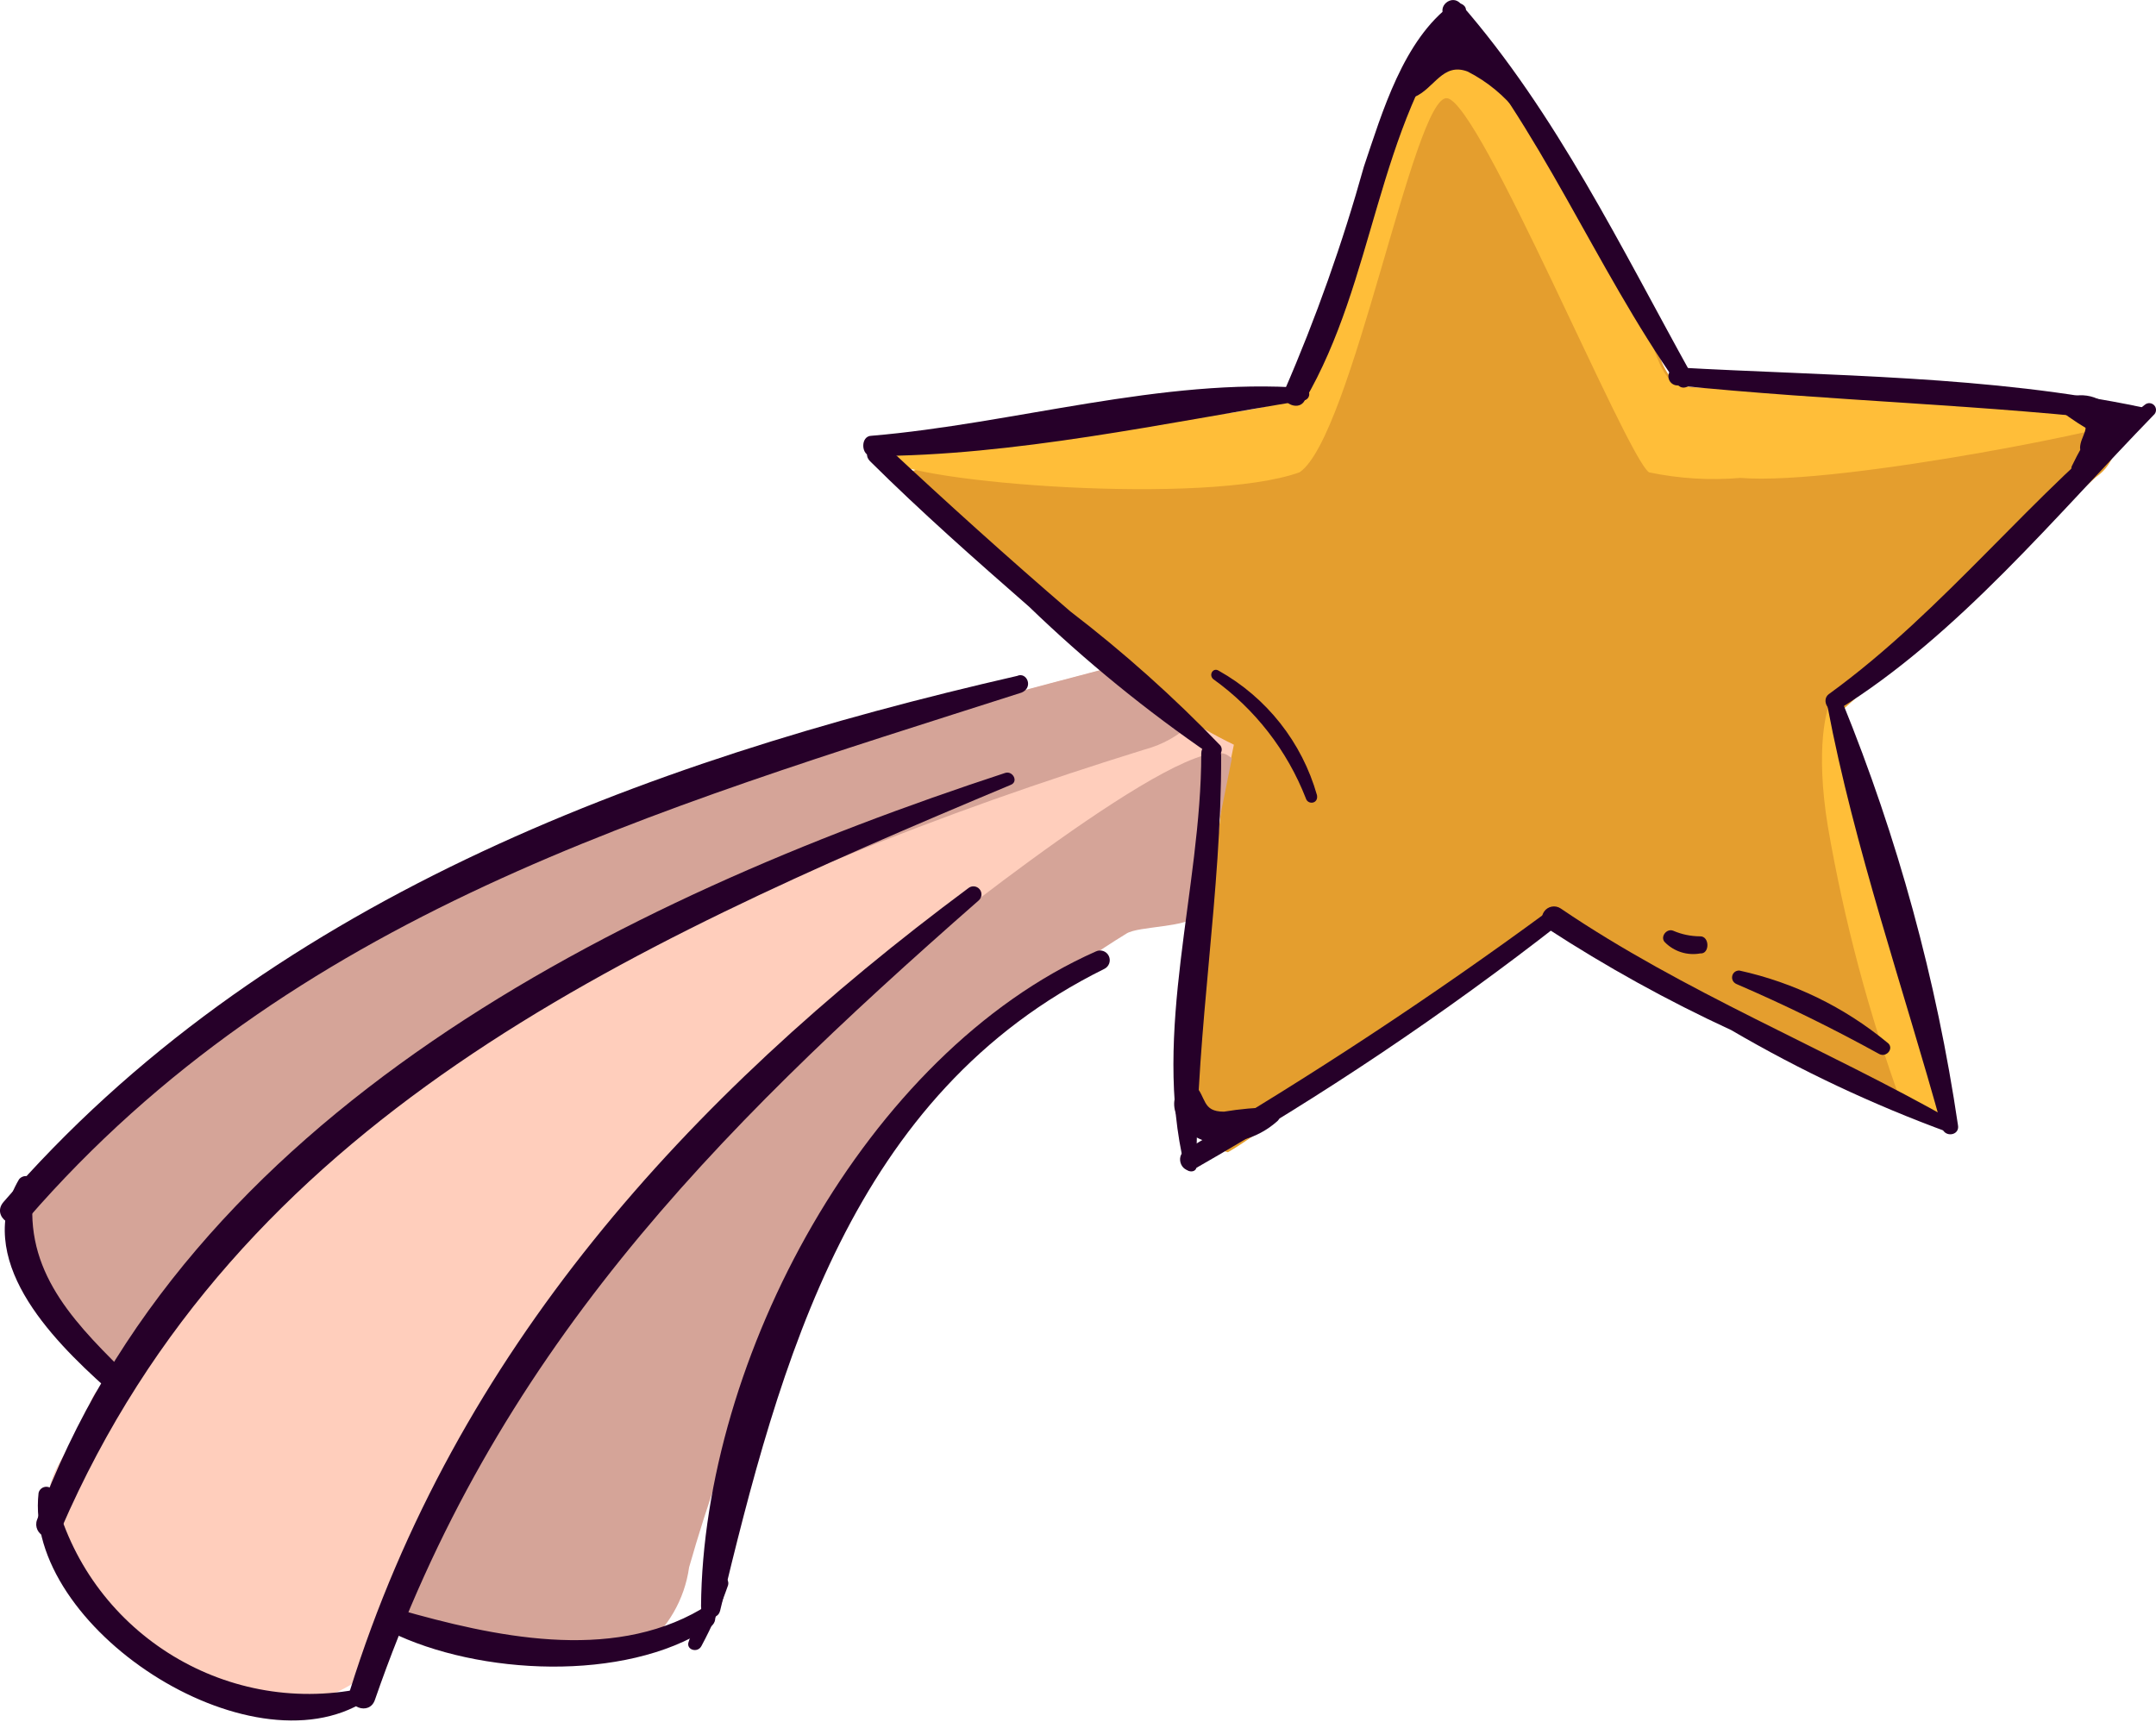
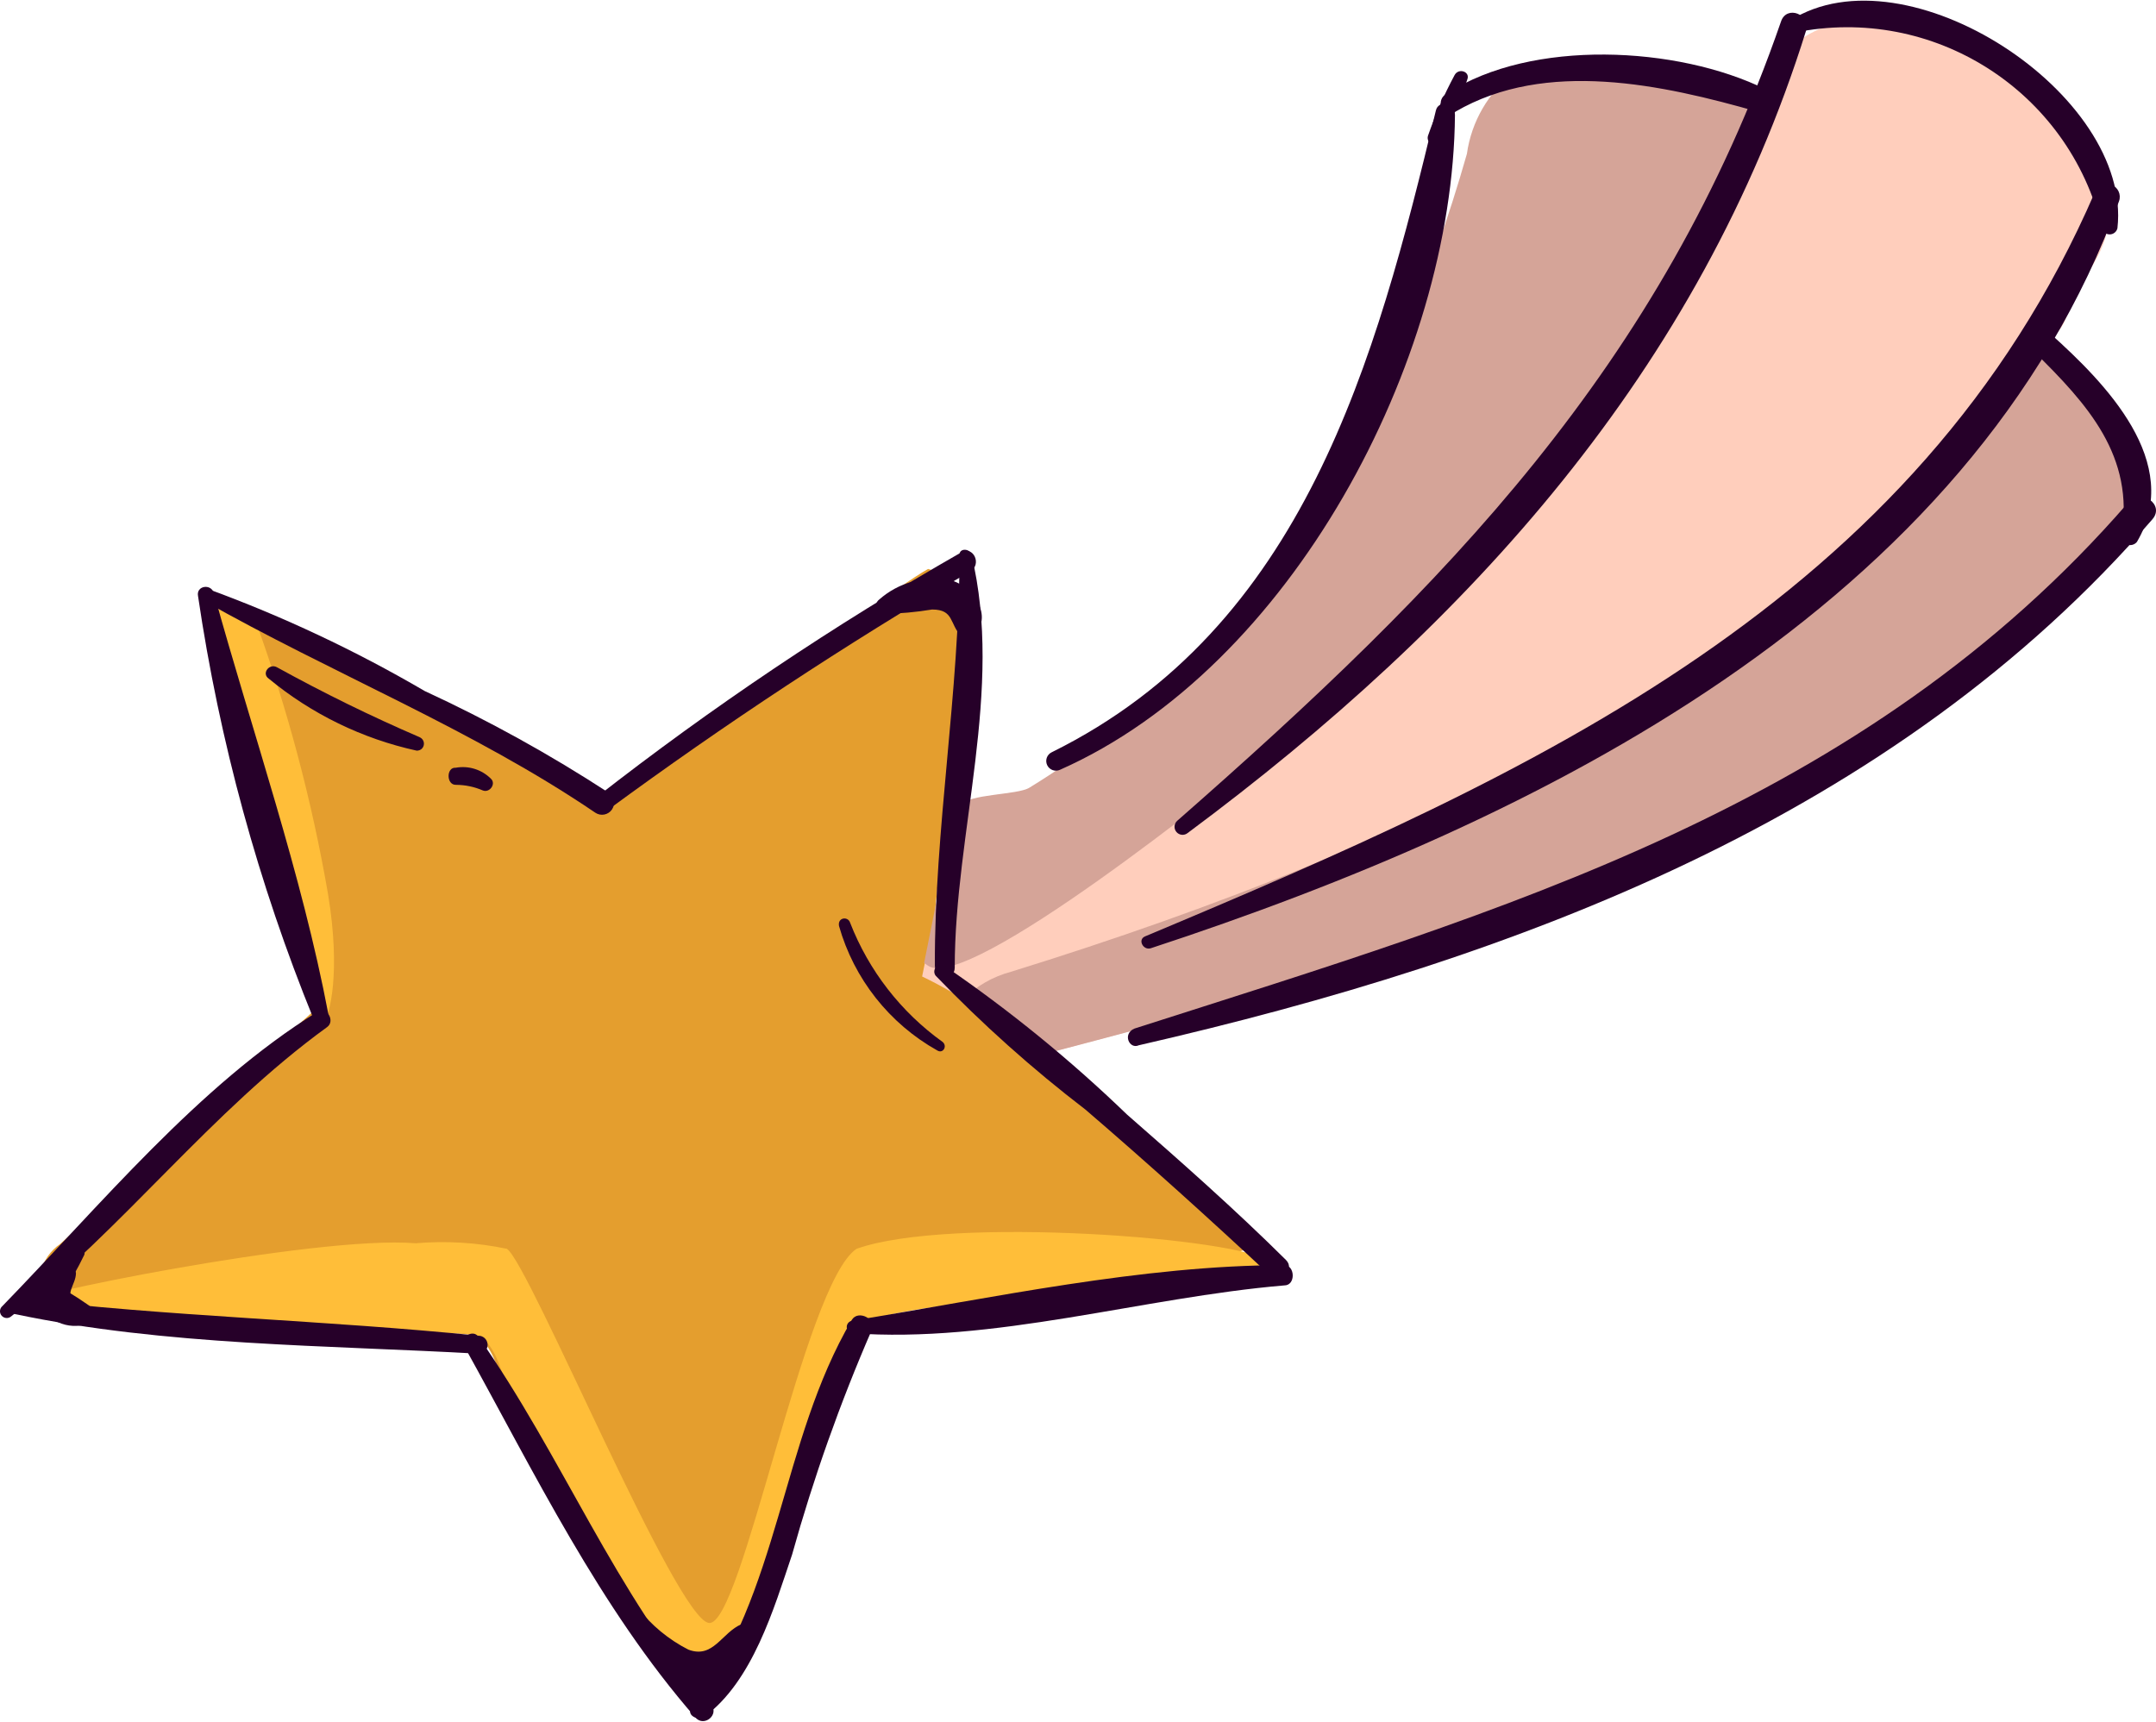
<svg xmlns="http://www.w3.org/2000/svg" viewBox="0 0 54.22 43.29">
-   <defs>
-     <style>.cls-1{fill:#e49e2e;}.cls-2{fill:#ffbe39;}.cls-3{fill:#ffcebc;}.cls-4{fill:#d5a498;}.cls-5{fill:#260029;}</style>
-   </defs>
-   <g id="Layer_2" data-name="Layer 2">
-     <g id="_">
-       <path class="cls-1" d="M30.66,20.79a3.16,3.16,0,0,0-.11-1.47,4.6,4.6,0,0,0-.91-1.52C27.26,15.72,24.85,14,22.47,12c3.84-1.32,7.37-.93,10.34-2,1.3-3.29,1.81-6.08,3.65-9.09C38.75,2.61,39.17,5.31,41,7.13c.49.49.59,2.13,1.17,2.5.41.26,1.48,0,2,.06l7.59.63c.66,0,1.53.36,1.43,1a1.2,1.2,0,0,1-.48.68c-2,1.79-4.64,4.33-6.67,6.12.78,3.61,2.15,6.46,2.92,10.07a45,45,0,0,1-9.47-5c-.62-.43-7.11,4.95-8.61,5.79C29.31,28.63,30.52,22.59,30.66,20.79Z" />
-       <path class="cls-2" d="M47.82,27.75c.36.15.71.31,1.07.45-.65-3-2-7.7-2.83-10.57-.12.11-.42,1.18-.09,3.17A40.38,40.38,0,0,0,47.82,27.75Zm5.65-17.2c-2.52-.21-6.84-.65-9.37-.86-.48,0-1.55.2-2-.06-.58-.37-.68-2-1.17-2.5-1.8-1.82-2.22-4.52-4.51-6.25-1.84,3-2.35,5.8-3.65,9.09-3,1-6.66.26-10.5,1.58.68.6,8.07,1.17,10.41.33C34,11,35.56,2.38,36.39,2.47s4.5,9,5.08,9.41a7.92,7.92,0,0,0,2.3.14C46.3,12.23,54.13,10.61,53.47,10.55Z" />
-       <path class="cls-3" d="M.89,32.87c-1-1.41.19-3.35,1.46-4.54,7-6.52,16.59-9.18,25.81-11.6a11,11,0,0,0,2.87,2c-.24,1.16-.47,2.32-.71,3.48a2.1,2.1,0,0,1-.27.81c-.2.3-1.44.26-1.74.45-5.75,3.51-9.18,9.47-11,15.94a3.14,3.14,0,0,1-1.19,2.05,2.43,2.43,0,0,1-1,.24,8.48,8.48,0,0,1-5-1.1,2.9,2.9,0,0,1-3.24,2.17,7.21,7.21,0,0,1-3.77-2,5.33,5.33,0,0,1-1.75-2.17c-.54-1.49.47-2,.87-3.22.26-.79.61-.25.17-1.22C2.19,33.68,1.23,33.33.89,32.87Z" />
-       <path class="cls-4" d="M30.88,19c-1-.69-7.56,4.61-8.45,5.33a43,43,0,0,0-7.18,7.41c-1.83,2.4-4.49,5.75-5.05,8.79a.41.41,0,0,0,0,.11,8.51,8.51,0,0,0,4.94,1.07,2.43,2.43,0,0,0,1-.24,3.14,3.14,0,0,0,1.19-2.05c1.84-6.47,5.27-12.43,11-15.94.3-.19,1.54-.15,1.74-.45a2.1,2.1,0,0,0,.27-.81c.22-1.05.43-2.1.64-3.15ZM30,18.16a11.22,11.22,0,0,1-1.86-1.43c-9.22,2.42-18.85,5.08-25.81,11.6C1.08,29.52-.14,31.46.89,32.87c.34.46,1.3.81,1.52,1.31.44,1,.09.43-.17,1.22C8.35,26.77,18.63,22,28.79,18.85A2.72,2.72,0,0,0,30,18.16Z" />
-       <path class="cls-5" d="M42.55,9.44C40.78,6.25,39.14,2.85,36.73.09c-.22-.25-.61.08-.39.33,2.42,2.8,3.74,6.25,5.85,9.25C42.33,9.87,42.66,9.65,42.55,9.44Z" />
-       <path class="cls-5" d="M36.52.1C35.29,1,34.76,2.83,34.3,4.19a43.44,43.44,0,0,1-2,5.64c-.14.28.34.53.5.26,1.8-3.07,1.79-6.85,4-9.73C37,.18,36.69,0,36.52.1Z" />
-       <path class="cls-5" d="M49.24,28.3a46,46,0,0,0-2.91-10.65.2.2,0,0,0-.37.12c.67,3.54,1.92,7.12,2.88,10.6C48.91,28.62,49.29,28.56,49.24,28.3Z" />
-       <path class="cls-5" d="M49.13,28.2c-3.24-1.84-6.79-3.25-9.88-5.35a.3.3,0,0,0-.34.5,36.57,36.57,0,0,0,4.63,2.56A33.85,33.85,0,0,0,49,28.48C49.15,28.53,49.3,28.3,49.13,28.2Z" />
-       <path class="cls-5" d="M38.93,22.92a105.75,105.75,0,0,1-9.11,6c-.3.17-.08.65.22.48a76.79,76.79,0,0,0,9.19-6.17C39.48,23.1,39.17,22.75,38.93,22.92Z" />
-       <path class="cls-5" d="M30.09,29.33c0-3.47.63-6.87.62-10.33,0-.33-.5-.38-.5-.05,0,3.41-1.24,7-.42,10.39C29.83,29.5,30.1,29.51,30.09,29.33Z" />
-       <path class="cls-5" d="M30.69,18.75a33.58,33.58,0,0,0-3.77-3.37c-1.57-1.35-3.1-2.73-4.61-4.14-.26-.23-.68.11-.43.36,1.29,1.28,2.65,2.48,4,3.66A35.28,35.28,0,0,0,30.47,19,.17.17,0,0,0,30.69,18.75Z" />
-       <path class="cls-5" d="M32.81,9.76c-3.57-.27-7.33.9-10.89,1.2-.29,0-.27.51,0,.51,3.56,0,7.37-.83,10.88-1.4A.16.16,0,0,0,32.81,9.76Z" />
-       <path class="cls-5" d="M53.85,10.24c-3.8-.8-7.84-.78-11.71-1a.23.23,0,0,0,0,.45c3.9.4,7.82.48,11.72.95C54.06,10.64,54.08,10.29,53.85,10.24Z" />
-       <path class="cls-5" d="M53.94,10.18c-2.84,2.22-5,5.14-7.95,7.28-.2.15,0,.52.25.38,3-1.86,5.47-4.88,7.92-7.4A.17.17,0,1,0,53.94,10.18Z" />
-       <path class="cls-5" d="M52.31,10.51c.32.22,0,.46,0,.76a.19.19,0,0,0,.18.17c.35,0,.53-.32.56-.65a.73.73,0,0,0-.54-.76A.27.27,0,0,0,52.31,10.51Z" />
-       <path class="cls-5" d="M52.61,10.47a1.91,1.91,0,0,1,.09.79c0,.16.21.18.32.11a.71.71,0,0,0-.13-1.21C52.71,10.07,52.53,10.3,52.61,10.47Z" />
-       <path class="cls-5" d="M53.09,10.79c-.18-.08-.15,0-.17.19a.18.18,0,0,0,.25.18c.49-.15.55-.85,0-.82C52.87,10.35,52.9,10.71,53.09,10.79Z" />
-       <path class="cls-5" d="M53.15,10.72c.05-.09.05-.09,0,0a.83.83,0,0,0,0,.15c0,.16.15.24.27.19a.39.39,0,0,0,.26-.54.24.24,0,0,0-.2-.13c-.09,0-.17,0-.27,0S53,10.72,53.15,10.72Z" />
-       <path class="cls-5" d="M53.07,10.7c-.07.1-.12.22-.19.33s.13.31.23.16.13-.22.2-.32S53.17,10.54,53.07,10.7Z" />
-       <path class="cls-5" d="M52.67,10.73a8.17,8.17,0,0,0-.57,1,.18.18,0,0,0,.24.22,1.55,1.55,0,0,0,.71-1.12C53.08,10.58,52.76,10.55,52.67,10.73Z" />
-       <path class="cls-5" d="M53.3,10.91a.75.75,0,0,0-.87-.8.19.19,0,0,0-.1.3c.2.22.43.28.57.57A.21.21,0,0,0,53.3,10.91Z" />
-       <path class="cls-5" d="M53.27,10.58A1,1,0,0,0,52,10c-.15.05-.11.27,0,.32.31.13.62.17.84.46S53.38,10.81,53.27,10.58Z" />
-       <path class="cls-5" d="M53,10.67A1.64,1.64,0,0,0,51.87,10c-.17,0-.18.24-.07.32a7.58,7.58,0,0,0,.94.61C52.92,11.08,53.17,10.84,53,10.67Z" />
-       <path class="cls-5" d="M38.54,2.62C38.13,2,37.74,1.21,36.9,1A1.37,1.37,0,0,0,35.24,2.2a.24.24,0,0,0,.33.24c.5-.21.71-.88,1.34-.64a3.79,3.79,0,0,1,1.27,1.05C38.33,3,38.67,2.84,38.54,2.62Z" />
-       <path class="cls-5" d="M37.54,1.28C37.23.65,36,.54,36,1.42c0,.13.11.27.25.23s.26-.14.41-.19.39.07.59.15A.25.25,0,0,0,37.54,1.28Z" />
-       <path class="cls-5" d="M37,.81c-.25-.32-.59-.19-.79.11l.57.3L36.92,1c.3-.31-.13-.84-.45-.52-.17.17-.55.4-.37.7a.33.33,0,0,0,.42.15l.11-.06A1.86,1.86,0,0,0,36.92,1l-.5-.46a.87.87,0,0,0-.24.5c-.06.39.47.44.63.14C37,1.29,37.16,1,37,.81Z" />
-       <path class="cls-5" d="M32,27.85a8.26,8.26,0,0,0-1.22.11c-.56,0-.43-.36-.74-.68a.21.21,0,0,0-.28,0c-.56.49,0,1.29.57,1.42a2.1,2.1,0,0,0,1.78-.49A.2.2,0,0,0,32,27.85Z" />
-       <path class="cls-5" d="M47.46,26.22a8.8,8.8,0,0,0-3.72-1.81c-.2,0-.25.26-.07.34,1.23.53,2.41,1.11,3.59,1.76C47.45,26.61,47.65,26.35,47.46,26.22Z" />
-       <path class="cls-5" d="M42.75,23.55a1.71,1.71,0,0,1-.67-.14c-.17-.07-.34.16-.21.29a1,1,0,0,0,.89.28C43,24,43,23.54,42.75,23.55Z" />
-       <path class="cls-5" d="M33.12,20a5.22,5.22,0,0,0-2.47-3.13c-.14-.09-.26.1-.14.21a6.67,6.67,0,0,1,2.33,3C32.89,20.25,33.16,20.22,33.12,20Z" />
-       <path class="cls-5" d="M27.56,23.93c-5.8,2.57-9.88,10.26-9.93,16.47,0,.26.41.4.48.11,1.51-6.29,3.31-13,9.66-16.14A.24.24,0,0,0,27.56,23.93Z" />
-       <path class="cls-5" d="M17.62,40.48c-2.28,1.33-5.22.68-7.6,0a.3.3,0,0,0-.21.56c2.23,1.1,5.9,1.27,8-.09C18.16,40.79,17.94,40.3,17.62,40.48Z" />
-       <path class="cls-5" d="M24.35,22.34C17.27,27.6,11.46,34,8.8,42.52c-.12.41.49.65.63.23,3-8.67,8.44-14.19,15.18-20.1A.2.2,0,0,0,24.35,22.34Z" />
-       <path class="cls-5" d="M17.64,41.4a10.43,10.43,0,0,0,.67-1.53c.05-.18-.2-.35-.31-.16a9.65,9.65,0,0,0-.68,1.58C17.24,41.49,17.54,41.59,17.64,41.4Z" />
-       <path class="cls-5" d="M9.09,42.47a6.59,6.59,0,0,1-7.73-4.92.2.2,0,0,0-.39,0c-.38,3.37,5.3,7.08,8.22,5.23C9.35,42.7,9.3,42.42,9.09,42.47Z" />
-       <path class="cls-5" d="M25.28,19.44C15.56,22.63,4.66,28,.93,38.23a.32.32,0,0,0,.61.22C6,28.15,15.66,23.83,25.42,19.74,25.62,19.66,25.47,19.38,25.28,19.44Z" />
-       <path class="cls-5" d="M3.07,34.45C1.72,33.12.53,31.82.87,29.8a.22.22,0,0,0-.39-.14c-1.18,2,.8,4,2.18,5.24C2.92,35.13,3.31,34.7,3.07,34.45Z" />
-       <path class="cls-5" d="M25.58,17c-9.47,2.17-19,5.72-25.49,13.23-.32.37.29.79.6.43,6.65-7.67,15.73-10.27,25-13.24C26,17.29,25.82,16.89,25.58,17Z" />
+   <g transform="matrix(-1 0 0 -1 54.22 43.29)">
+     <defs>
+       <style>.cls-1{fill:#e49e2e;}.cls-2{fill:#ffbe39;}.cls-3{fill:#ffcebc;}.cls-4{fill:#d5a498;}.cls-5{fill:#260029;}</style>
+     </defs>
+     <g id="Layer_2" data-name="Layer 2">
+       <g id="_">
+         <path class="cls-1" d="M30.66,20.79a3.16,3.16,0,0,0-.11-1.47,4.6,4.6,0,0,0-.91-1.52C27.26,15.72,24.85,14,22.47,12c3.84-1.32,7.37-.93,10.34-2,1.3-3.29,1.81-6.08,3.65-9.09C38.75,2.61,39.17,5.31,41,7.13c.49.49.59,2.13,1.17,2.5.41.26,1.48,0,2,.06l7.59.63c.66,0,1.53.36,1.43,1a1.2,1.2,0,0,1-.48.68c-2,1.79-4.64,4.33-6.67,6.12.78,3.61,2.15,6.46,2.92,10.07a45,45,0,0,1-9.47-5c-.62-.43-7.11,4.95-8.61,5.79C29.31,28.63,30.52,22.59,30.66,20.79Z" />
+         <path class="cls-2" d="M47.82,27.75c.36.15.71.31,1.07.45-.65-3-2-7.7-2.83-10.57-.12.11-.42,1.18-.09,3.17A40.38,40.38,0,0,0,47.82,27.75Zm5.65-17.2c-2.52-.21-6.84-.65-9.37-.86-.48,0-1.55.2-2-.06-.58-.37-.68-2-1.17-2.5-1.8-1.82-2.22-4.52-4.51-6.25-1.84,3-2.35,5.8-3.65,9.09-3,1-6.66.26-10.5,1.58.68.6,8.07,1.17,10.41.33C34,11,35.56,2.38,36.39,2.47s4.5,9,5.08,9.41a7.92,7.92,0,0,0,2.3.14C46.3,12.23,54.13,10.61,53.47,10.55Z" />
+         <path class="cls-3" d="M.89,32.87c-1-1.41.19-3.35,1.46-4.54,7-6.52,16.59-9.18,25.81-11.6a11,11,0,0,0,2.87,2c-.24,1.16-.47,2.32-.71,3.48a2.1,2.1,0,0,1-.27.81c-.2.3-1.44.26-1.74.45-5.75,3.51-9.18,9.47-11,15.94a3.14,3.14,0,0,1-1.19,2.05,2.43,2.43,0,0,1-1,.24,8.48,8.48,0,0,1-5-1.1,2.9,2.9,0,0,1-3.24,2.17,7.21,7.21,0,0,1-3.77-2,5.33,5.33,0,0,1-1.75-2.17c-.54-1.49.47-2,.87-3.22.26-.79.61-.25.17-1.22C2.19,33.68,1.23,33.33.89,32.87Z" />
+         <path class="cls-4" d="M30.88,19c-1-.69-7.56,4.61-8.45,5.33a43,43,0,0,0-7.18,7.41c-1.83,2.4-4.49,5.75-5.05,8.79a.41.41,0,0,0,0,.11,8.51,8.51,0,0,0,4.94,1.07,2.43,2.43,0,0,0,1-.24,3.14,3.14,0,0,0,1.19-2.05c1.84-6.47,5.27-12.43,11-15.94.3-.19,1.54-.15,1.74-.45a2.1,2.1,0,0,0,.27-.81c.22-1.05.43-2.1.64-3.15ZM30,18.16a11.22,11.22,0,0,1-1.86-1.43c-9.22,2.42-18.85,5.08-25.81,11.6C1.08,29.52-.14,31.46.89,32.87c.34.46,1.3.81,1.52,1.31.44,1,.09.43-.17,1.22C8.35,26.77,18.63,22,28.79,18.85A2.72,2.72,0,0,0,30,18.16Z" />
+         <path class="cls-5" d="M42.55,9.44C40.78,6.25,39.14,2.85,36.73.09c-.22-.25-.61.08-.39.33,2.42,2.8,3.74,6.25,5.85,9.25C42.33,9.87,42.66,9.65,42.55,9.44Z" />
+         <path class="cls-5" d="M36.52.1C35.29,1,34.76,2.83,34.3,4.19a43.44,43.44,0,0,1-2,5.64c-.14.28.34.53.5.26,1.8-3.07,1.79-6.85,4-9.73C37,.18,36.69,0,36.52.1Z" />
+         <path class="cls-5" d="M49.24,28.3a46,46,0,0,0-2.91-10.65.2.2,0,0,0-.37.12c.67,3.54,1.92,7.12,2.88,10.6C48.91,28.62,49.29,28.56,49.24,28.3Z" />
+         <path class="cls-5" d="M49.13,28.2c-3.24-1.84-6.79-3.25-9.88-5.35a.3.3,0,0,0-.34.5,36.57,36.57,0,0,0,4.63,2.56A33.85,33.85,0,0,0,49,28.48C49.15,28.53,49.3,28.3,49.13,28.2Z" />
+         <path class="cls-5" d="M38.93,22.92a105.75,105.75,0,0,1-9.11,6c-.3.17-.08.65.22.48a76.79,76.79,0,0,0,9.19-6.17C39.48,23.1,39.17,22.75,38.93,22.92Z" />
+         <path class="cls-5" d="M30.09,29.33c0-3.47.63-6.87.62-10.33,0-.33-.5-.38-.5-.05,0,3.41-1.24,7-.42,10.39C29.83,29.5,30.1,29.51,30.09,29.33Z" />
+         <path class="cls-5" d="M30.69,18.75a33.58,33.58,0,0,0-3.77-3.37c-1.57-1.35-3.1-2.73-4.61-4.14-.26-.23-.68.11-.43.36,1.29,1.28,2.65,2.48,4,3.66A35.28,35.28,0,0,0,30.47,19,.17.17,0,0,0,30.69,18.75Z" />
+         <path class="cls-5" d="M32.81,9.76c-3.57-.27-7.33.9-10.89,1.2-.29,0-.27.51,0,.51,3.56,0,7.37-.83,10.88-1.4A.16.16,0,0,0,32.81,9.76Z" />
+         <path class="cls-5" d="M53.85,10.24c-3.8-.8-7.84-.78-11.71-1a.23.23,0,0,0,0,.45c3.9.4,7.82.48,11.72.95C54.06,10.64,54.08,10.29,53.85,10.24Z" />
+         <path class="cls-5" d="M53.94,10.18c-2.84,2.22-5,5.14-7.95,7.28-.2.15,0,.52.25.38,3-1.86,5.47-4.88,7.92-7.4A.17.17,0,1,0,53.94,10.18Z" />
+         <path class="cls-5" d="M52.31,10.51c.32.22,0,.46,0,.76a.19.19,0,0,0,.18.17c.35,0,.53-.32.56-.65a.73.73,0,0,0-.54-.76A.27.27,0,0,0,52.31,10.51Z" />
+         <path class="cls-5" d="M52.61,10.47a1.91,1.91,0,0,1,.09.79c0,.16.21.18.32.11a.71.71,0,0,0-.13-1.21C52.71,10.07,52.53,10.3,52.61,10.47Z" />
+         <path class="cls-5" d="M53.09,10.79c-.18-.08-.15,0-.17.19a.18.18,0,0,0,.25.18c.49-.15.55-.85,0-.82C52.87,10.35,52.9,10.71,53.09,10.79Z" />
+         <path class="cls-5" d="M53.15,10.72c.05-.09.05-.09,0,0a.83.83,0,0,0,0,.15c0,.16.15.24.27.19a.39.39,0,0,0,.26-.54.24.24,0,0,0-.2-.13c-.09,0-.17,0-.27,0S53,10.72,53.15,10.72Z" />
+         <path class="cls-5" d="M53.07,10.7c-.07.1-.12.22-.19.33s.13.31.23.16.13-.22.2-.32S53.17,10.54,53.07,10.7Z" />
+         <path class="cls-5" d="M52.67,10.73a8.17,8.17,0,0,0-.57,1,.18.18,0,0,0,.24.22,1.55,1.55,0,0,0,.71-1.12C53.08,10.58,52.76,10.55,52.67,10.73Z" />
+         <path class="cls-5" d="M53.3,10.91a.75.75,0,0,0-.87-.8.19.19,0,0,0-.1.3c.2.22.43.28.57.57A.21.21,0,0,0,53.3,10.91Z" />
+         <path class="cls-5" d="M53.27,10.58A1,1,0,0,0,52,10c-.15.05-.11.27,0,.32.31.13.62.17.84.46S53.38,10.81,53.27,10.58Z" />
+         <path class="cls-5" d="M53,10.67A1.64,1.64,0,0,0,51.87,10c-.17,0-.18.24-.07.32a7.58,7.58,0,0,0,.94.61C52.92,11.08,53.17,10.84,53,10.67Z" />
+         <path class="cls-5" d="M38.54,2.62C38.13,2,37.74,1.21,36.9,1A1.37,1.37,0,0,0,35.24,2.2a.24.24,0,0,0,.33.24c.5-.21.71-.88,1.34-.64a3.79,3.79,0,0,1,1.27,1.05C38.33,3,38.67,2.84,38.54,2.62Z" />
+         <path class="cls-5" d="M37.54,1.28C37.23.65,36,.54,36,1.42c0,.13.11.27.25.23s.26-.14.41-.19.39.07.59.15A.25.25,0,0,0,37.54,1.28Z" />
+         <path class="cls-5" d="M37,.81c-.25-.32-.59-.19-.79.11l.57.3L36.92,1c.3-.31-.13-.84-.45-.52-.17.17-.55.4-.37.7a.33.33,0,0,0,.42.15l.11-.06A1.86,1.86,0,0,0,36.92,1l-.5-.46a.87.87,0,0,0-.24.5c-.06.39.47.44.63.14C37,1.29,37.16,1,37,.81Z" />
+         <path class="cls-5" d="M32,27.85a8.26,8.26,0,0,0-1.22.11c-.56,0-.43-.36-.74-.68a.21.21,0,0,0-.28,0c-.56.49,0,1.29.57,1.42a2.1,2.1,0,0,0,1.78-.49A.2.2,0,0,0,32,27.85Z" />
+         <path class="cls-5" d="M47.46,26.22a8.8,8.8,0,0,0-3.72-1.81c-.2,0-.25.26-.07.34,1.23.53,2.41,1.11,3.59,1.76C47.45,26.61,47.65,26.35,47.46,26.22Z" />
+         <path class="cls-5" d="M42.75,23.55a1.71,1.71,0,0,1-.67-.14c-.17-.07-.34.16-.21.29a1,1,0,0,0,.89.28C43,24,43,23.54,42.75,23.55Z" />
+         <path class="cls-5" d="M33.12,20a5.22,5.22,0,0,0-2.47-3.13c-.14-.09-.26.1-.14.21a6.67,6.67,0,0,1,2.33,3C32.89,20.25,33.16,20.22,33.12,20Z" />
+         <path class="cls-5" d="M27.56,23.93c-5.8,2.57-9.88,10.26-9.93,16.47,0,.26.41.4.48.11,1.51-6.29,3.31-13,9.66-16.14A.24.24,0,0,0,27.56,23.93Z" />
+         <path class="cls-5" d="M17.62,40.48c-2.28,1.33-5.22.68-7.6,0a.3.3,0,0,0-.21.56c2.23,1.1,5.9,1.27,8-.09C18.16,40.79,17.94,40.3,17.62,40.48Z" />
+         <path class="cls-5" d="M24.35,22.34C17.27,27.6,11.46,34,8.8,42.52c-.12.41.49.65.63.23,3-8.67,8.44-14.19,15.18-20.1A.2.2,0,0,0,24.35,22.34Z" />
+         <path class="cls-5" d="M17.64,41.4a10.43,10.43,0,0,0,.67-1.53c.05-.18-.2-.35-.31-.16a9.65,9.65,0,0,0-.68,1.58C17.24,41.49,17.54,41.59,17.64,41.4Z" />
+         <path class="cls-5" d="M9.09,42.47a6.59,6.59,0,0,1-7.73-4.92.2.2,0,0,0-.39,0c-.38,3.37,5.3,7.08,8.22,5.23C9.35,42.7,9.3,42.42,9.09,42.47Z" />
+         <path class="cls-5" d="M25.28,19.44C15.56,22.63,4.66,28,.93,38.23a.32.32,0,0,0,.61.22C6,28.15,15.66,23.83,25.42,19.74,25.62,19.66,25.47,19.38,25.28,19.44Z" />
+         <path class="cls-5" d="M3.07,34.45C1.72,33.12.53,31.82.87,29.8a.22.22,0,0,0-.39-.14c-1.18,2,.8,4,2.18,5.24C2.92,35.13,3.31,34.7,3.07,34.45Z" />
+         <path class="cls-5" d="M25.58,17c-9.47,2.17-19,5.72-25.49,13.23-.32.37.29.79.6.43,6.65-7.67,15.73-10.27,25-13.24C26,17.29,25.82,16.89,25.58,17Z" />
+       </g>
    </g>
  </g>
</svg>
